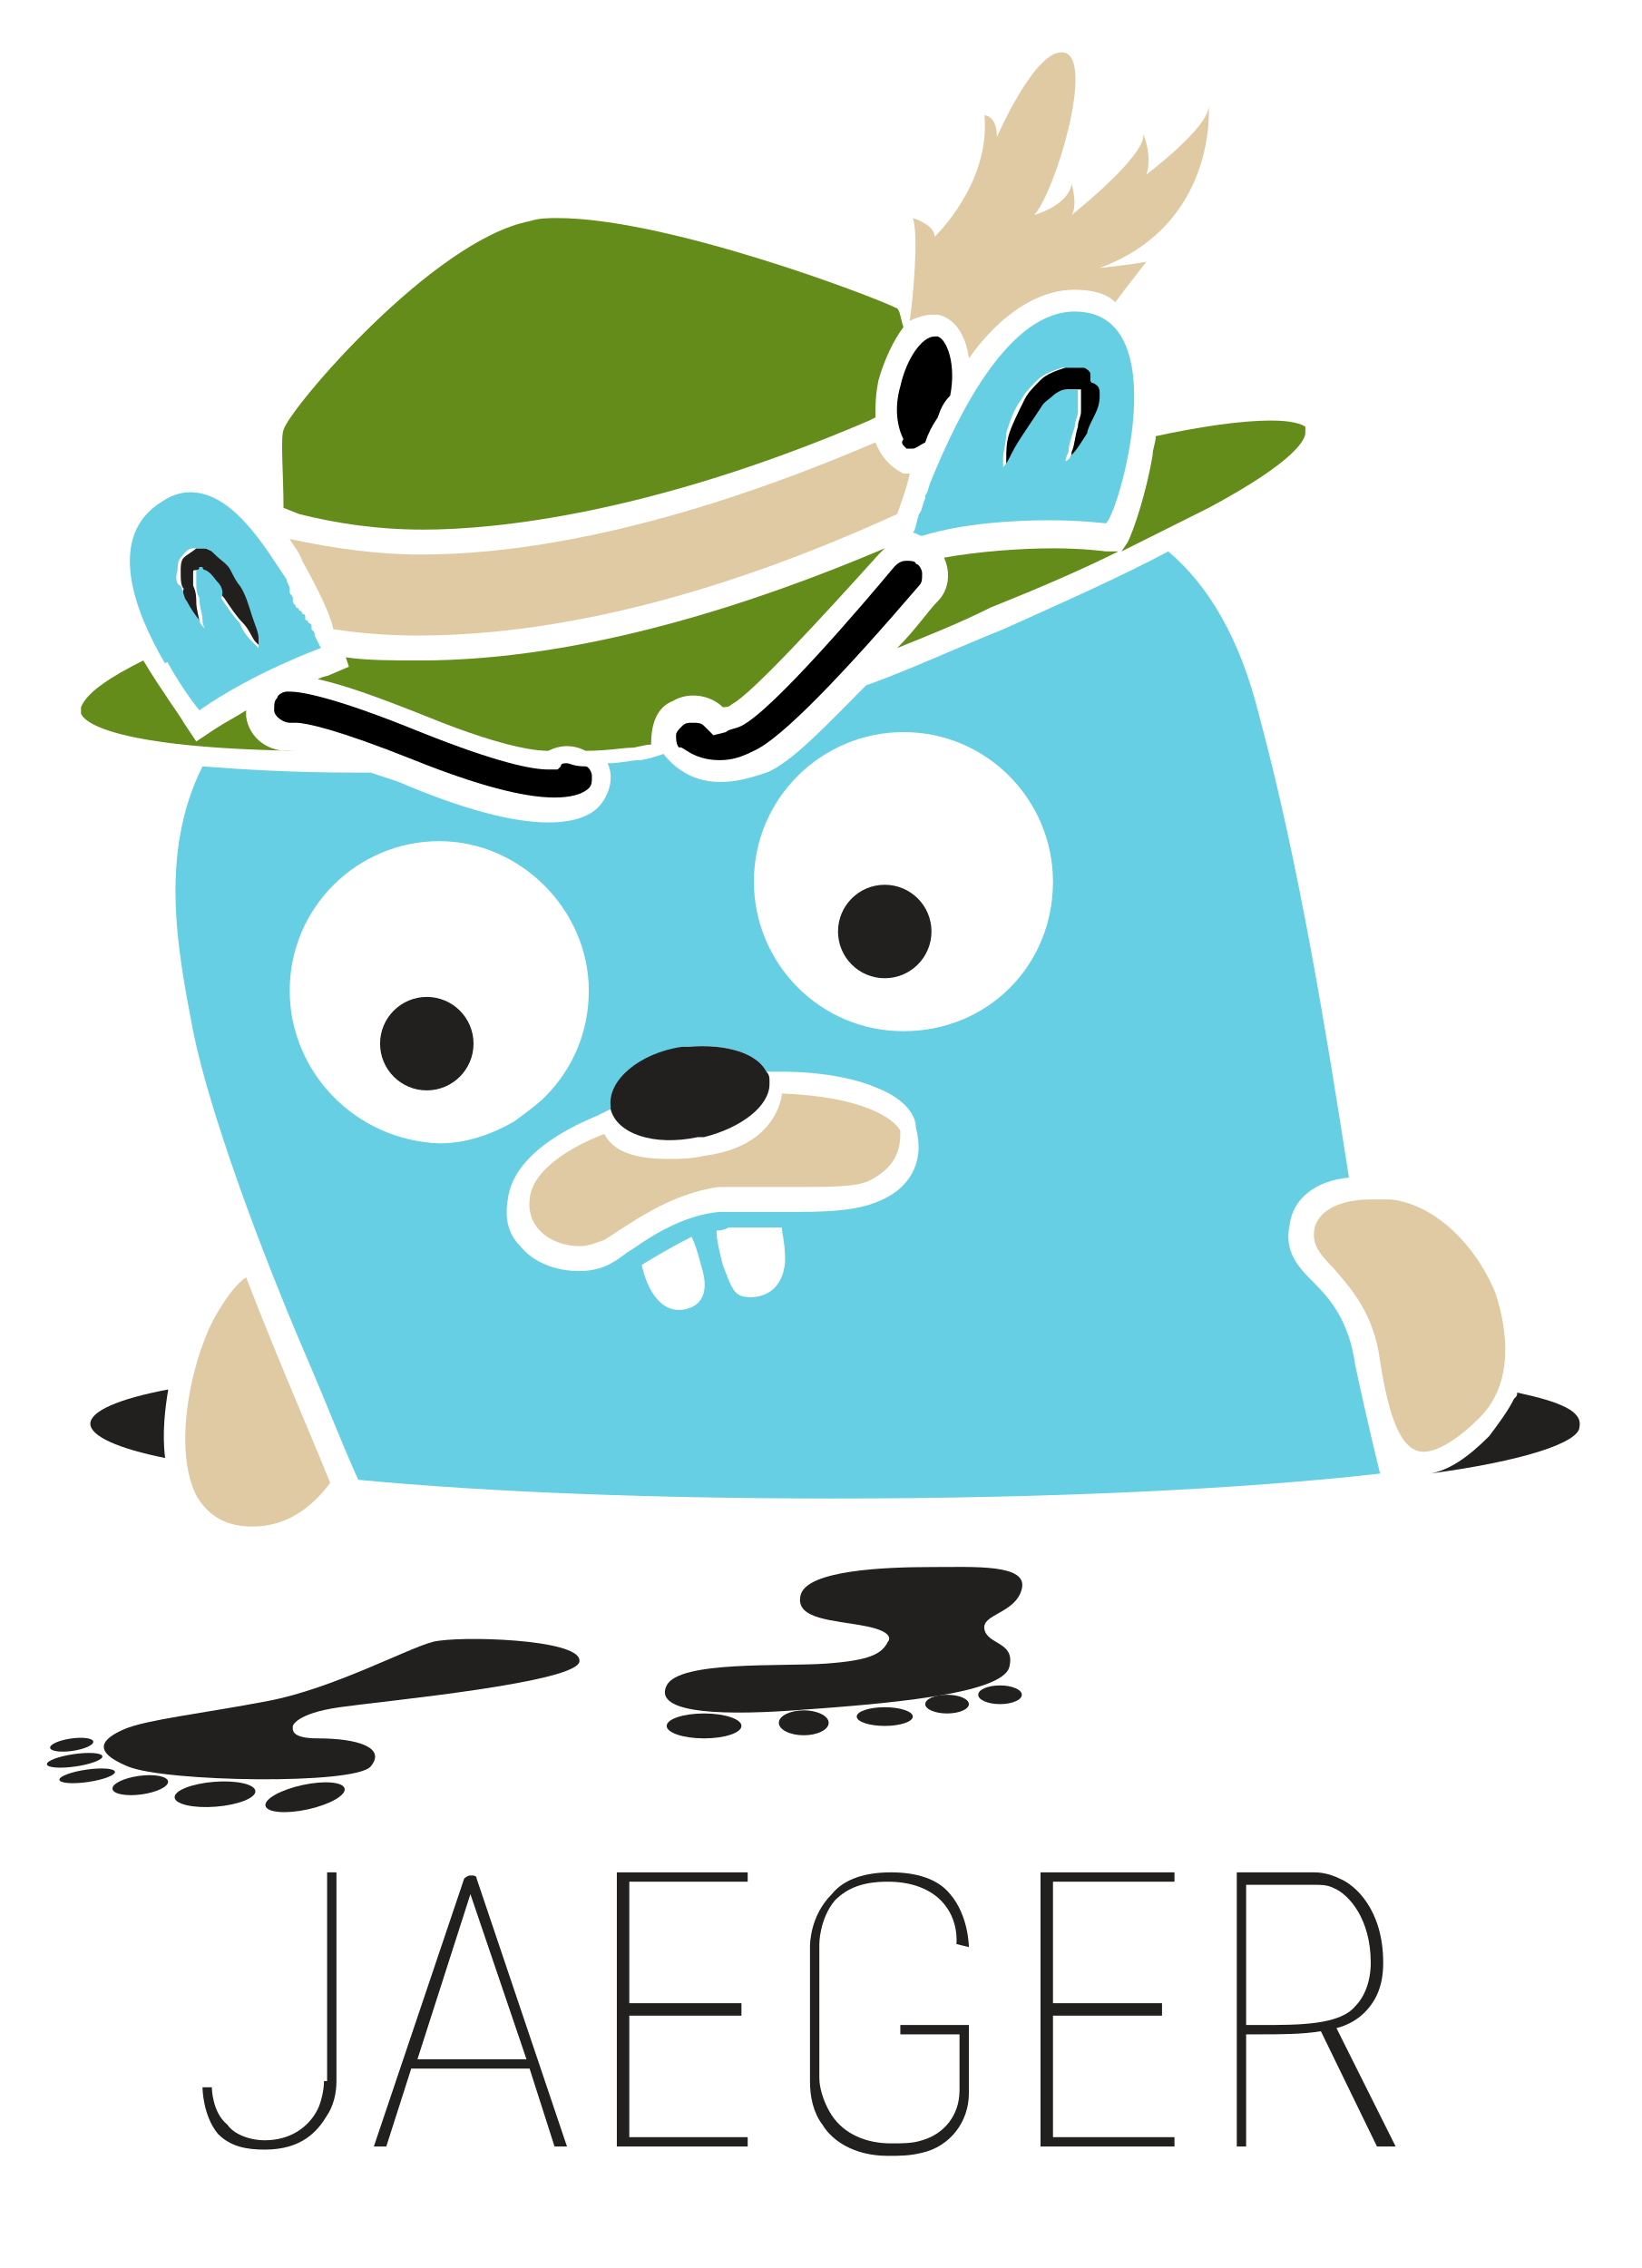
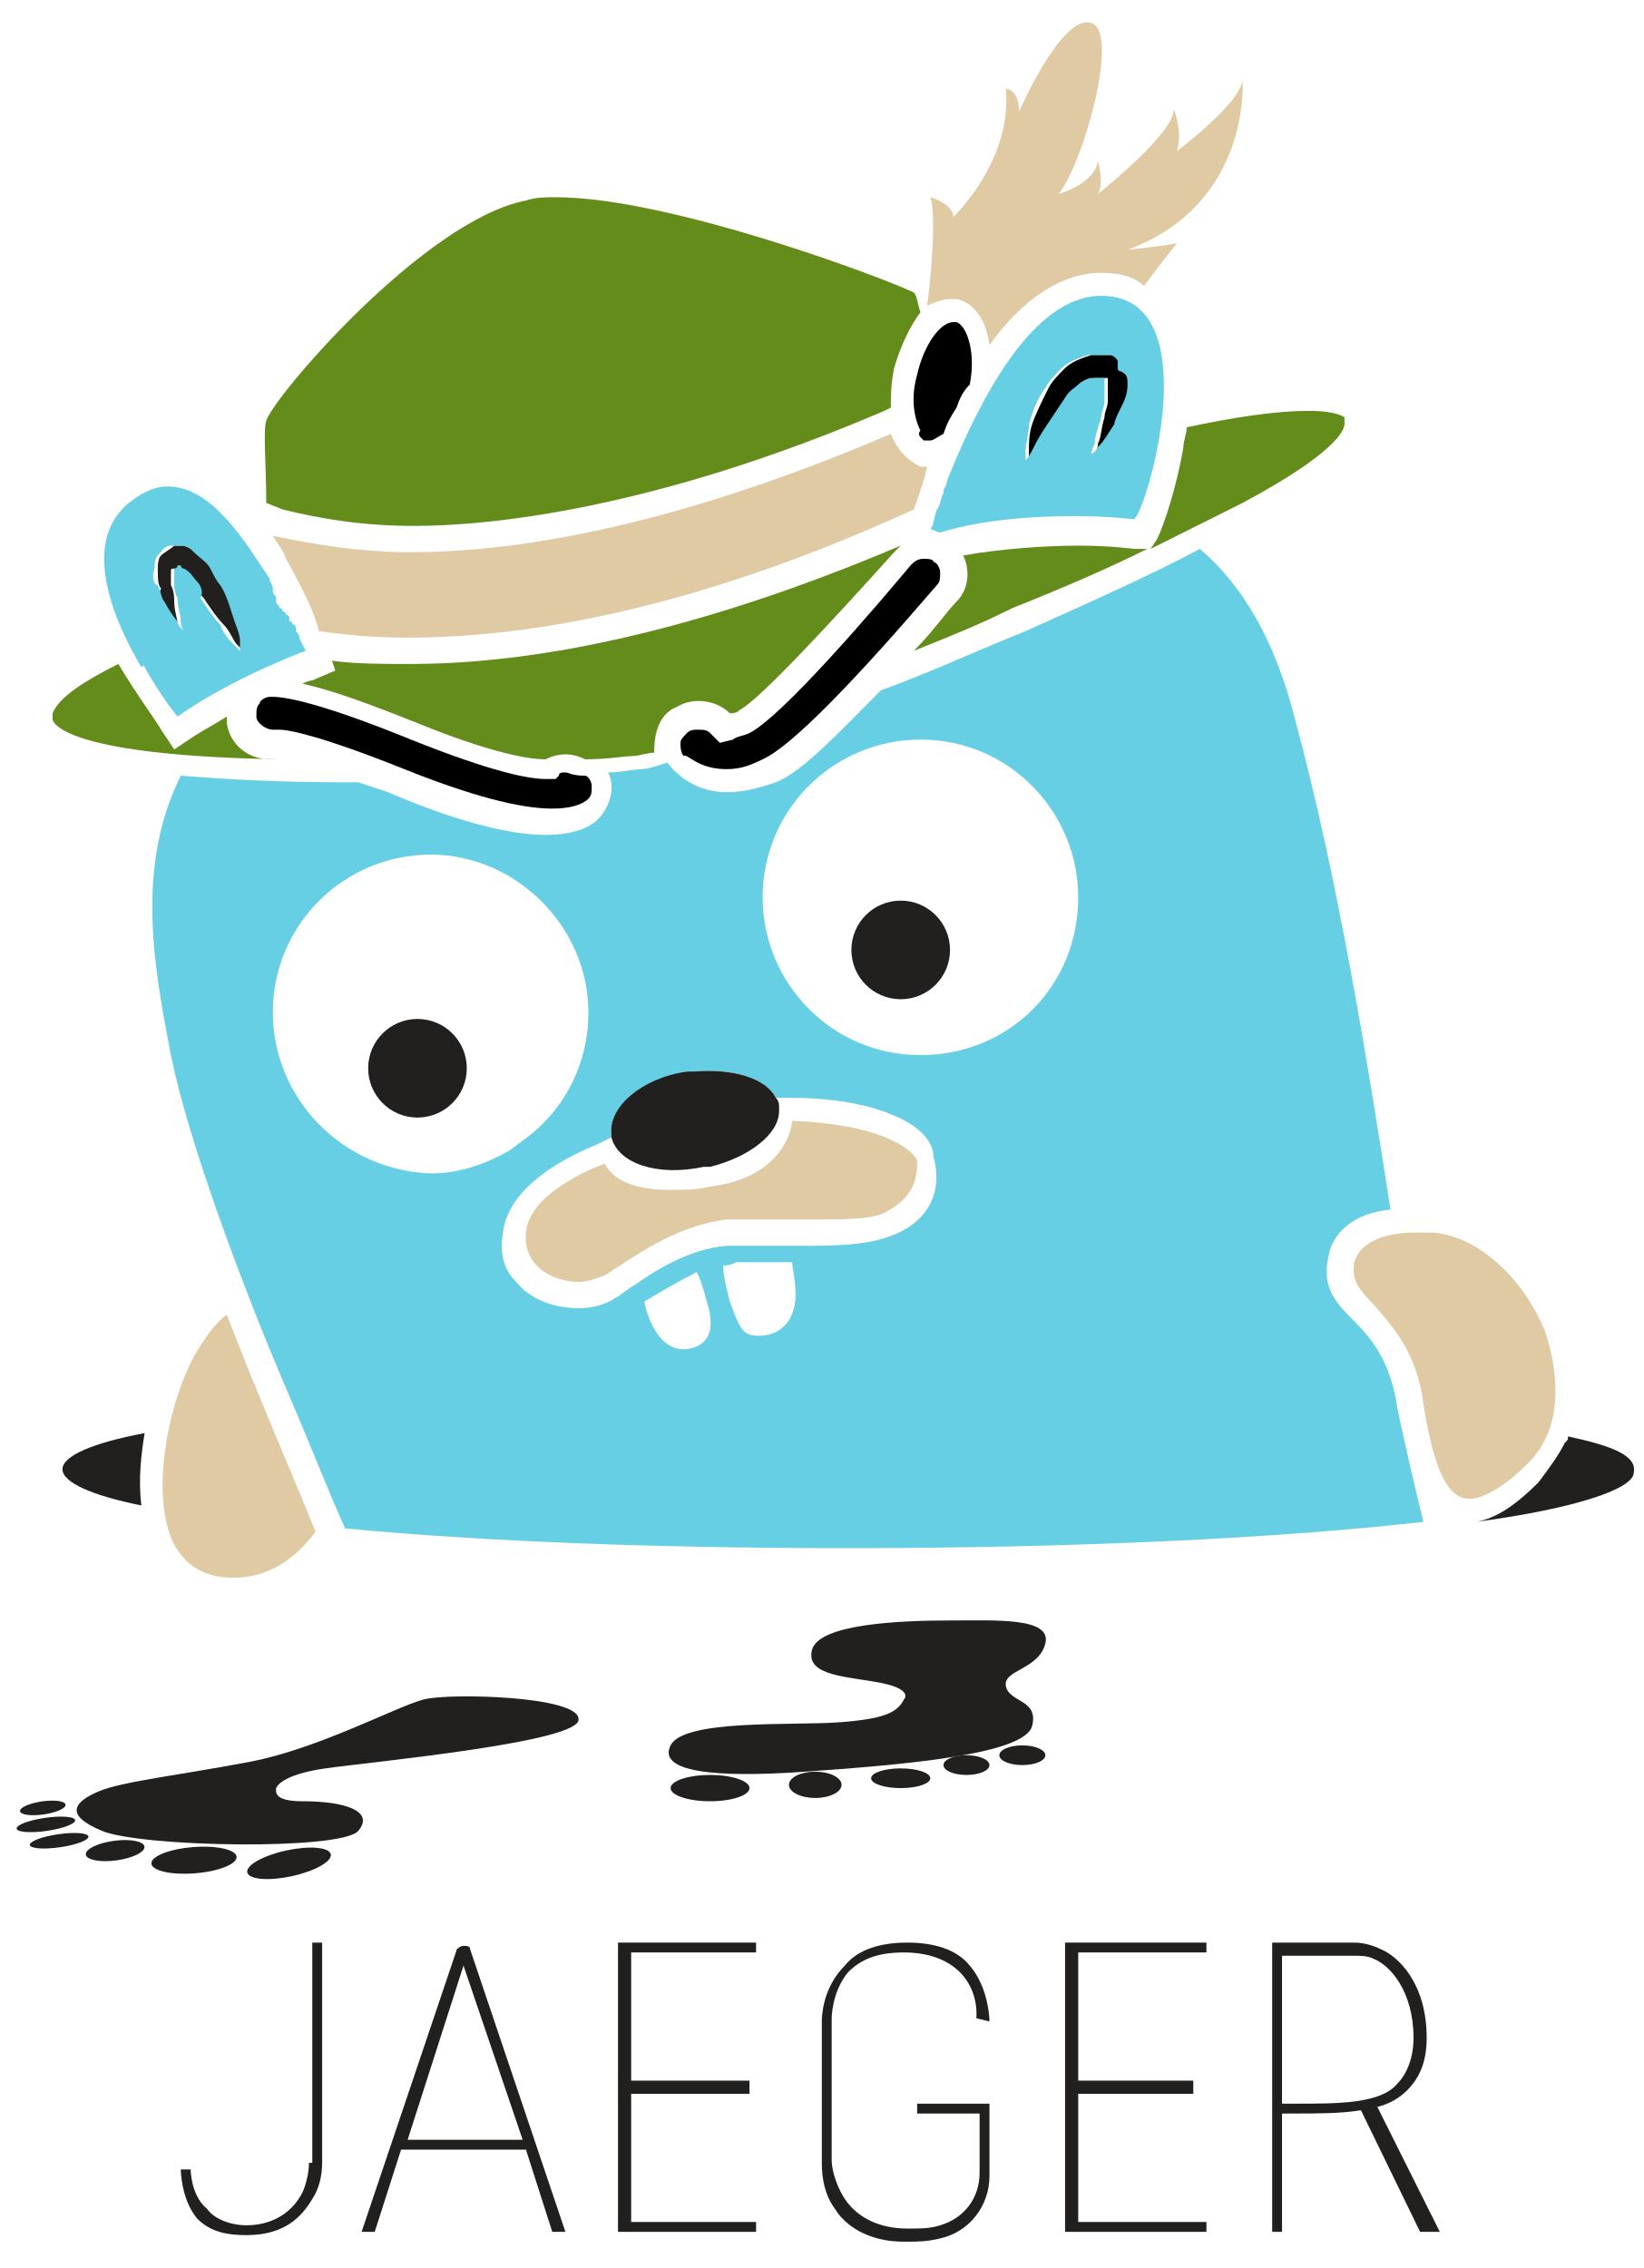
- <svg xmlns="http://www.w3.org/2000/svg" version="1.1" id="Layer_1" x="0px" y="0px" viewBox="0 0 52.7 72.8" style="enable-background:new 0 0 52.7 72.8;" xml:space="preserve">
+ <svg xmlns="http://www.w3.org/2000/svg" version="1.1" id="Layer_1" x="0px" y="0px" viewBox="1 1 50 69" style="enable-background:new 0 0 52.7 72.8;" xml:space="preserve">
  <style type="text/css">
	.st0{fill:none;}
	.st1{fill:#221F1F;}
	.st2{fill:#67CFE3;}
	.st3{fill:#DFCAA3;}
	.st4{fill:#648C1A;}
</style>
  <g>
    <g>
      <path class="st0" d="M29,23.5c-2.7,0-4.8,2.2-4.8,4.8c0,2.7,2.2,4.8,4.8,4.8c2.7,0,4.8-2.2,4.8-4.8C33.8,25.7,31.7,23.5,29,23.5z     M28.4,31.4c-0.8,0-1.5-0.7-1.5-1.5s0.7-1.5,1.5-1.5c0.8,0,1.5,0.7,1.5,1.5S29.2,31.4,28.4,31.4z" />
      <path class="st0" d="M28.2,34.9c-0.8-0.3-1.8-0.5-3-0.5l-0.5,0c-0.3-0.6-1.3-0.9-2.5-0.8c1.2-0.1,2.2,0.2,2.5,0.8    c0,0.1,0.1,0.2,0.1,0.3c0,0,0,0.1,0,0.1c0,0.7-0.9,1.4-2.1,1.7c0,0-0.1,0-0.1,0c0,0-0.1,0-0.1,0c-1.3,0.2-2.5-0.2-2.8-0.9    l-0.4,0.2c-0.3,0.1-2.7,1-2.9,2.7c-0.1,0.6,0.1,1.1,0.4,1.5c0.4,0.5,1.2,0.8,1.9,0.8c0.4,0,0.8-0.1,1.1-0.3    c0.2-0.1,0.4-0.2,0.6-0.4c0.8-0.5,1.7-1.1,2.8-1.2c0.1,0,0.3,0,0.5,0c0.3,0,0.6,0,0.9,0c0.4,0,0.8,0,1.2,0c1.2,0,1.9-0.1,2.4-0.3    c1-0.5,1.6-1.4,1.4-2.4C29.4,35.7,28.9,35.2,28.2,34.9z M27.8,38c-0.5,0.2-1.3,0.2-2.1,0.2c-0.7,0-1.5,0-2.1,0c-0.2,0-0.4,0-0.6,0    c-1.6,0.2-2.9,1.2-3.7,1.7C19.1,40,18.9,40,18.6,40c-0.8,0-1.8-0.5-1.6-1.5c0.2-1.3,2.4-2.1,2.4-2.1c0.3,0.4,0.8,0.8,2,0.8    c0.3,0,0.7,0,1.2-0.1c2.4-0.3,2.5-2,2.5-2c2.6,0,3.6,0.8,3.7,1.2C28.8,36.7,28.8,37.5,27.8,38z" />
      <path class="st0" d="M22.3,39.7c-0.6,0.2-1.2,0.6-1.6,0.9c0,0,0,0,0,0c0.1,0.5,0.5,1.7,1.5,1.4c0.5-0.2,0.5-0.8,0.4-1.4    C22.5,40.2,22.4,39.9,22.3,39.7z" />
      <path class="st0" d="M25,39.5c-0.1,0-0.2,0-0.3,0c-0.3,0-0.6,0-0.9,0c-0.3,0-0.4,0-0.5,0c-0.1,0-0.2,0-0.4,0.1    c0,0.3,0.1,0.7,0.2,1.1c0.1,0.5,0.3,0.9,0.6,1c0.3,0.1,1.3,0.2,1.3-1c0,0,0-0.1,0-0.1C25,40,25,39.7,25,39.5z" />
      <path class="st0" d="M17.5,35.2c0.9-0.9,1.4-2.1,1.4-3.4c0-2.7-2.2-4.8-4.8-4.8s-4.8,2.2-4.8,4.8s2.2,4.8,4.8,4.8    c0.9,0,1.7-0.2,2.4-0.7C16.9,35.7,17.2,35.5,17.5,35.2z M13.7,35c-0.8,0-1.5-0.7-1.5-1.5s0.7-1.5,1.5-1.5c0.8,0,1.5,0.7,1.5,1.5    S14.5,35,13.7,35z" />
      <path class="st1" d="M13.9,52.7c-0.8,0.2-3.2,1.5-5.3,1.9C6.5,55,4.7,55.2,4,55.5s-1.1,0.7,0.1,1.2c1.2,0.5,7.3,0.6,7.8,0    c0.5-0.6-0.4-0.9-1.7-0.9c-0.9,0-0.8-0.3-0.8-0.4c0,0,0.1-0.4,1.5-0.6c1.4-0.2,7.8-0.8,7.7-1.5C18.6,52.6,14.7,52.5,13.9,52.7z" />
-       <ellipse transform="matrix(0.9771 -0.2127 0.2127 0.9771 -12.0561 3.3944)" class="st1" cx="9.8" cy="57.7" rx="1.3" ry="0.4" />
-       <ellipse transform="matrix(0.9968 -7.935128e-02 7.935128e-02 0.9968 -4.5471 0.7252)" class="st1" cx="6.9" cy="57.6" rx="1.3" ry="0.4" />
-       <ellipse transform="matrix(0.9908 -0.135 0.135 0.9908 -7.6915 1.1361)" class="st1" cx="4.5" cy="57.3" rx="0.9" ry="0.3" />
-       <ellipse transform="matrix(0.9896 -0.1437 0.1437 0.9896 -8.1634 0.9968)" class="st1" cx="2.8" cy="57" rx="0.9" ry="0.2" />
-       <ellipse transform="matrix(0.9896 -0.1437 0.1437 0.9896 -8.0981 0.9361)" class="st1" cx="2.4" cy="56.5" rx="0.9" ry="0.2" />
-       <ellipse transform="matrix(0.9896 -0.1437 0.1437 0.9896 -8.0214 0.9159)" class="st1" cx="2.3" cy="56" rx="0.7" ry="0.2" />
      <path class="st1" d="M26.5,53.4c-1.4,0.1-4.7-0.1-5.1,0.7c-0.4,0.8,1.3,1,4.1,0.8c2.8-0.2,6.7-0.5,6.9-1.4    c0.2-0.8-0.7-0.7-0.8-1.2c-0.1-0.5,1-0.5,1.2-1.3c0.2-0.8-1.5-0.7-2.9-0.7c-1.5,0-4,0.1-4.2,0.9c-0.2,0.8,1.1,0.8,2.1,1    c1,0.2,0.7,0.5,0.7,0.5C28.3,53.1,27.9,53.3,26.5,53.4z" />
-       <ellipse class="st1" cx="22.6" cy="55.4" rx="1.2" ry="0.4" />
-       <ellipse class="st1" cx="25.8" cy="55.3" rx="0.8" ry="0.4" />
-       <ellipse class="st1" cx="28.4" cy="55.1" rx="0.9" ry="0.3" />
-       <ellipse class="st1" cx="30.4" cy="54.7" rx="0.7" ry="0.3" />
-       <ellipse class="st1" cx="32.1" cy="54.4" rx="0.7" ry="0.3" />
      <path class="st1" d="M2.9,45.7c0,0.4,0.9,0.8,2.4,1.1c-0.1-0.8,0-1.6,0.1-2.2C3.8,44.9,2.9,45.3,2.9,45.7z" />
      <path class="st1" d="M48.7,44.7c0,0.1,0,0.1-0.1,0.2c-0.2,0.4-0.5,0.8-0.8,1.2c-0.7,0.7-1.3,1.1-1.9,1.2c3-0.4,4.8-1,4.8-1.5    C50.8,45.3,50.1,45,48.7,44.7z" />
      <path class="st2" d="M43.5,43.8c-0.2-1.4-0.8-2.1-1.3-2.6c-0.5-0.5-1-1-0.8-1.9c0.1-0.8,0.8-1.4,1.9-1.5    c-0.7-4.5-1.6-10.1-2.9-14.9c-0.6-2.4-1.6-4.1-2.9-5.2c-1.5,0.8-3.3,1.6-5.3,2.5c-1.5,0.6-3,1.3-4.4,1.8c-1.2,1.2-2.4,2.5-3.2,2.8    c-0.6,0.2-1,0.3-1.5,0.3c-0.9,0-1.5-0.5-1.8-0.9c-0.3,0.1-0.6,0.2-0.8,0.2c-0.2,0-0.6,0.1-1,0.1c0.2,0.4,0.1,0.9-0.2,1.3    c-0.3,0.4-0.9,0.6-1.7,0.6c-1.1,0-2.7-0.4-4.8-1.3c-0.3-0.1-0.6-0.2-0.9-0.3c-0.2,0-0.3,0-0.5,0h0c-2,0-3.6-0.1-4.9-0.2    c-1.4,2.8-0.8,5.9-0.3,8.5c0.5,2.5,2.1,6.9,3.7,10.6c0.6,1.4,1.1,2.7,1.6,3.8c4.2,0.4,9.5,0.6,15.3,0.6c6.9,0,13.1-0.3,17.5-0.8    C44,46.1,43.6,44.3,43.5,43.8C43.5,43.8,43.5,43.8,43.5,43.8z M9.3,31.8c0-2.7,2.2-4.8,4.8-4.8s4.8,2.2,4.8,4.8    c0,1.3-0.5,2.5-1.4,3.4c-0.3,0.3-0.6,0.5-1,0.8c-0.7,0.4-1.5,0.7-2.4,0.7C11.4,36.6,9.3,34.4,9.3,31.8z M22.1,42    c-1,0.3-1.4-0.9-1.5-1.4c0,0,0,0,0,0c0.5-0.3,1-0.6,1.6-0.9c0.1,0.2,0.2,0.5,0.3,0.9C22.7,41.2,22.7,41.8,22.1,42z M23.8,41.6    c-0.3-0.1-0.4-0.5-0.6-1c-0.1-0.4-0.2-0.8-0.2-1.1c0.1,0,0.2,0,0.4-0.1c0.1,0,0.2,0,0.5,0c0.2,0,0.6,0,0.9,0c0.1,0,0.2,0,0.3,0    c0,0.2,0.1,0.5,0.1,1c0,0,0,0.1,0,0.1C25.1,41.7,24.1,41.7,23.8,41.6z M28.1,38.6c-0.5,0.2-1.2,0.3-2.4,0.3c-0.4,0-0.8,0-1.2,0    c-0.3,0-0.6,0-0.9,0c-0.2,0-0.4,0-0.5,0c-1.1,0.1-2.1,0.7-2.8,1.2c-0.2,0.1-0.4,0.3-0.6,0.4c-0.3,0.2-0.7,0.3-1.1,0.3    c-0.8,0-1.5-0.3-1.9-0.8c-0.4-0.4-0.5-0.9-0.4-1.5c0.2-1.7,2.7-2.6,2.9-2.7l0.4-0.2c0,0,0-0.1,0-0.1c-0.1-0.8,0.9-1.6,2.3-1.9    c0.1,0,0.1,0,0.2,0c1.2-0.1,2.2,0.2,2.5,0.8l0.5,0c1.2,0,2.3,0.2,3,0.5c0.8,0.3,1.3,0.8,1.3,1.3C29.7,37.3,29.2,38.2,28.1,38.6z     M29,33.1c-2.7,0-4.8-2.2-4.8-4.8c0-2.7,2.2-4.8,4.8-4.8c2.7,0,4.8,2.2,4.8,4.8C33.8,31,31.7,33.1,29,33.1z" />
      <path d="M35.2,12.1L35.2,12.1L35.1,12c0-0.1-0.2-0.2-0.2-0.2l0,0l0,0l0,0l0,0l0,0l0,0l-0.1,0c-0.1,0-0.1,0-0.2,0    c-0.1,0-0.1,0-0.2,0c-0.1,0-0.1,0-0.2,0c-0.3,0.1-0.6,0.2-0.8,0.4c-0.2,0.2-0.4,0.4-0.5,0.6c-0.2,0.4-0.4,0.8-0.5,1.1    c-0.1,0.3-0.1,0.6-0.1,0.8c0,0.1,0,0.2,0,0.2c0,0.1,0,0.1,0,0.1s0.1-0.1,0.2-0.3c0.1-0.2,0.2-0.4,0.4-0.7c0.2-0.3,0.4-0.6,0.6-0.9    c0.1-0.1,0.3-0.3,0.4-0.4c0.1-0.1,0.3-0.2,0.4-0.2c0,0,0.1,0,0.1,0c0,0,0.1,0,0.1,0c0,0,0.1,0,0.1,0l0.1,0l0,0c0,0,0,0,0,0    c0,0,0,0,0,0c0,0,0,0,0,0l0,0l0,0l0,0c0,0,0,0,0,0c0,0,0,0,0,0c0,0,0,0.1,0,0.2c0,0.2,0,0.3,0,0.5c0,0.2-0.1,0.3-0.1,0.5    c-0.1,0.3-0.1,0.6-0.2,0.8c0,0.2-0.1,0.3-0.1,0.3s0.1-0.1,0.2-0.2c0.1-0.2,0.3-0.4,0.5-0.7c0.1-0.2,0.2-0.3,0.2-0.5    c0.1-0.2,0.1-0.4,0.2-0.7c0-0.1,0-0.3-0.1-0.4C35.2,12.2,35.2,12.1,35.2,12.1z" />
-       <polygon points="34.6,12.4 34.6,12.4 34.6,12.5 34.6,12.5 34.6,12.5   " />
      <path class="st1" d="M5.3,21.3L5.3,21.3c0,0,0-0.1,0-0.1V21.3z" />
      <path class="st1" d="M5.9,19.4c0.1,0.3,0.3,0.5,0.4,0.6c0.1,0.1,0.1,0.1,0.1,0.2c0,0,0.1,0.1,0.1,0.1s0-0.1-0.1-0.3    c0-0.2-0.1-0.4-0.1-0.7c0-0.1,0-0.3-0.1-0.5c0-0.2,0-0.3,0-0.4c0-0.1,0-0.1,0.1-0.1c0,0,0,0,0.1,0l0,0l0,0c0,0,0,0,0,0    c0,0,0,0,0,0c0,0,0,0,0,0l0,0c0,0,0,0,0,0c0,0,0.1,0,0.1,0.1c0.1,0.1,0.2,0.2,0.4,0.4c0.1,0.1,0.2,0.3,0.3,0.4    c0.2,0.3,0.4,0.6,0.6,0.8c0.2,0.2,0.3,0.5,0.4,0.6c0.1,0.1,0.2,0.2,0.2,0.2s0,0,0-0.1c0,0,0-0.1,0-0.2c0-0.2-0.1-0.4-0.2-0.7    c-0.1-0.3-0.2-0.6-0.4-1c-0.1-0.2-0.2-0.4-0.3-0.5c-0.1-0.2-0.3-0.3-0.5-0.5c-0.1-0.1-0.2-0.1-0.4-0.2c0,0-0.1,0-0.1,0l0,0l0,0    c0,0-0.1,0-0.1,0c0,0-0.1,0-0.1,0l0,0l0,0l0,0l0,0l0,0c-0.1,0.1-0.3,0.2-0.4,0.3c-0.1,0.1-0.1,0.3-0.1,0.4c0,0.3,0,0.5,0.1,0.6    C5.8,19.1,5.9,19.3,5.9,19.4z" />
      <path class="st3" d="M8.1,49c1.1,0,1.9-0.6,2.5-1.4c-0.6-1.5-1.7-4-2.7-6.6c-0.3,0.2-0.6,0.6-0.9,1.1c-0.8,1.3-1.5,4.3-0.7,5.9    C6.7,48.7,7.3,49,8.1,49z" />
      <path class="st3" d="M48,41.5c-0.7-1.7-2.1-2.9-3.4-3l0,0c0,0-0.3,0-0.6,0c-0.7,0-1.6,0.2-1.8,0.9c-0.1,0.5,0.1,0.8,0.6,1.3    c0.5,0.6,1.3,1.4,1.5,3c0.3,1.9,0.7,2.9,1.4,2.9h0c0.3,0,0.9-0.2,1.8-1.1C48.6,44.4,48.4,42.7,48,41.5z" />
-       <circle class="st1" cx="13.7" cy="33.5" r="1.5" />
-       <circle class="st1" cx="28.4" cy="29.9" r="1.5" />
      <path class="st4" d="M9.6,16.5c1.2,0.3,2.5,0.5,4,0.5c2.3,0,7.3-0.5,14.3-3.5l0.2-0.1c0-0.4,0-0.7,0.1-1.2    c0.2-0.7,0.5-1.3,0.8-1.7c-0.1-0.3-0.1-0.5-0.2-0.6c-0.8-0.4-7.4-2.9-10.9-2.9c-0.3,0-0.6,0-0.9,0.1c-3.1,0.6-7.7,6-7.9,6.7    c-0.1,0.3,0,1.4,0,2.5L9.6,16.5z" />
      <path class="st4" d="M9.5,24.1c-0.2,0-0.3,0-0.3,0c-0.6,0-1.2-0.4-1.3-1.1c0-0.1,0-0.1,0-0.2c-0.3,0.2-0.7,0.4-1,0.6l-0.6,0.4    l-0.4-0.6c-0.1-0.2-0.7-1-1.3-2c-1,0.5-1.8,1-2,1.5c0,0.1,0,0.1,0,0.2C2.7,23.2,3.7,24,9.5,24.1z" />
      <path class="st4" d="M21.6,22.5c0.5-0.3,1.2-0.2,1.6,0.2c0.1,0,0.2,0,0.3-0.1c0.6-0.3,2.9-2.8,4.7-4.8c0.1-0.1,0.1-0.1,0.2-0.2    c-4,1.7-9.6,3.6-14.9,3.6c-0.9,0-1.7,0-2.4-0.1l0.1,0.3l-0.7,0.3c0,0-0.1,0-0.3,0.1c0.9,0.2,2,0.6,3.5,1.2    c2.7,1.1,3.7,1.1,3.9,1.1c0.4-0.2,0.8-0.2,1.2,0c0.7,0,1.2-0.1,1.5-0.1c0.1,0,0.4-0.1,0.6-0.1C20.9,23.2,21.1,22.7,21.6,22.5z" />
      <path class="st4" d="M37,14.6c-0.2,1.2-0.6,2.4-0.8,2.8L36,17.7c1-0.5,2-1,2.8-1.4c2.8-1.5,3.1-2.2,3.1-2.4c0-0.1,0-0.1,0-0.2    c0,0-0.2-0.2-1.1-0.2c-1,0-2.3,0.2-3.7,0.5C37.1,14.2,37,14.4,37,14.6z" />
      <path class="st4" d="M35.9,17.7l-0.4,0c0,0-0.7-0.1-1.7-0.1c-1,0-2.4,0.1-3.5,0.3c0.2,0.4,0.2,1-0.2,1.4c-0.3,0.3-0.7,0.9-1.3,1.5    c1-0.4,2-0.8,3-1.3C33.3,18.9,34.7,18.3,35.9,17.7z" />
      <path class="st3" d="M28.1,14.2c-2.8,1.2-8.9,3.6-14.6,3.6c-1.4,0-2.8-0.2-4.2-0.5c0.1,0.2,0.3,0.4,0.4,0.7c0.5,0.9,0.9,1.7,1,2.2    c0.7,0.1,1.6,0.2,2.7,0.2c3.3,0,8.4-0.7,15.4-3.9c0.1-0.3,0.3-0.8,0.4-1.3c0,0,0,0,0,0c-0.1,0-0.1,0-0.2,0    C28.6,15,28.3,14.7,28.1,14.2z" />
      <path class="st2" d="M5.4,21.3c0.5,0.9,1,1.5,1,1.5c1.7-1.2,3.9-2,3.9-2s-0.1-0.2-0.2-0.4c0-0.1,0-0.1-0.1-0.2c0,0,0,0,0-0.1    c0,0,0-0.1-0.1-0.1c0,0,0-0.1-0.1-0.1c0,0,0-0.1,0-0.1c0,0,0-0.1-0.1-0.1c0,0,0-0.1-0.1-0.1c0,0,0-0.1-0.1-0.1    c0-0.1-0.1-0.1-0.1-0.2c0,0,0-0.1,0-0.1c0-0.1-0.1-0.1-0.1-0.2c0,0,0,0,0-0.1c0-0.1-0.1-0.2-0.1-0.3c0,0,0,0,0,0    c-0.2-0.3-0.4-0.6-0.6-0.9c-0.7-1-1.5-1.9-2.5-1.9c-0.3,0-0.6,0.1-0.9,0.3c-1.8,1.1-0.9,3.5,0.1,5.2C5.4,21.2,5.4,21.3,5.4,21.3z     M5.7,18.3c0-0.1,0-0.3,0.1-0.4c0.1-0.1,0.2-0.3,0.4-0.3l0,0l0,0l0,0l0,0l0,0c0,0,0.1,0,0.1,0c0,0,0.1,0,0.1,0l0,0l0,0    c0,0,0.1,0,0.1,0c0.2,0,0.3,0.1,0.4,0.2c0.2,0.2,0.4,0.3,0.5,0.5c0.1,0.2,0.2,0.4,0.3,0.5c0.2,0.3,0.3,0.7,0.4,1    c0.1,0.3,0.2,0.5,0.2,0.7c0,0.1,0,0.2,0,0.2c0,0,0,0.1,0,0.1s-0.1-0.1-0.2-0.2c-0.1-0.1-0.3-0.3-0.4-0.6c-0.2-0.2-0.4-0.5-0.6-0.8    C7.2,19,7.1,18.8,7,18.7c-0.1-0.1-0.2-0.3-0.4-0.4c-0.1,0-0.1-0.1-0.1-0.1c0,0,0,0,0,0l0,0c0,0,0,0,0,0c0,0,0,0,0,0c0,0,0,0,0,0    l0,0l0,0c0,0,0,0-0.1,0c0,0,0,0.1-0.1,0.1c0,0.1,0,0.3,0,0.4c0,0.2,0,0.3,0.1,0.5c0,0.3,0.1,0.5,0.1,0.7c0,0.2,0.1,0.3,0.1,0.3    s0,0-0.1-0.1c0,0-0.1-0.1-0.1-0.2c-0.1-0.1-0.3-0.4-0.4-0.6c-0.1-0.1-0.1-0.3-0.2-0.5C5.7,18.8,5.6,18.6,5.7,18.3z" />
-       <polygon class="st2" points="6.2,15.4 6.2,15.4 6.2,15.7   " />
      <path class="st3" d="M29.9,10.1c0.1,0,0.1,0,0.2,0c0.5,0.1,0.9,0.6,1,1.4c1-1.4,2.2-2.2,3.4-2.2c0.5,0,1,0.1,1.3,0.4    c0.6-0.8,1-1.3,1-1.3c-0.5,0.1-1.5,0.2-1.5,0.2c3.8-1.4,3.5-5.2,3.5-5.2c0,0.7-2,2.2-2,2.2C37,5,36.7,4.3,36.7,4.3    c0.1,0.7-2.3,2.6-2.3,2.6c0.2-0.3,0-1,0-1c-0.1,0.7-1.2,1-1.2,1c0.7-0.8,1.9-4.9,1-5.2c-0.9-0.3-2.2,2.7-2.2,2.7    c0-0.7-0.4-0.7-0.4-0.7c0.2,2.2-1.6,3.9-1.6,3.9C30,7.2,29.3,7,29.3,7c0.2,0.5,0,2.7-0.1,3.3C29.4,10.2,29.7,10.1,29.9,10.1z" />
      <path d="M29,14.3C29,14.3,29,14.3,29,14.3C29,14.3,29,14.3,29,14.3C29.1,14.4,29.1,14.4,29,14.3c0.1,0.1,0.1,0.1,0.1,0.1    c0,0,0,0,0.1,0l0,0c0,0,0,0,0,0c0,0,0,0,0.1,0c0.1,0,0.2-0.1,0.4-0.2c0.1-0.3,0.2-0.5,0.4-0.8c0.1-0.3,0.2-0.5,0.4-0.7    c0.2-1-0.1-1.8-0.4-1.9c0,0,0,0-0.1,0c-0.4,0-0.9,0.7-1.1,1.6c-0.2,0.7-0.1,1.3,0.1,1.7c0,0,0,0,0,0C28.9,14.2,29,14.3,29,14.3z" />
-       <ellipse transform="matrix(0.367 -0.9302 0.9302 0.367 10.3036 40.0354)" class="st2" cx="34.6" cy="12.4" rx="0" ry="0" />
-       <polygon class="st2" points="34.6,12.5 34.6,12.5 34.6,12.4 34.6,12.5 34.6,12.5 34.6,12.5   " />
      <path class="st2" d="M34.5,10c-2.1,0-3.7,3.2-4.6,5.4c-0.1,0.2-0.1,0.4-0.2,0.5c0,0,0,0.1,0,0.1c-0.1,0.2-0.1,0.4-0.2,0.5    c-0.1,0.3-0.1,0.5-0.2,0.6c0.1,0,0.2,0.1,0.3,0.1c1.3-0.4,2.9-0.5,4.1-0.5c1,0,1.8,0.1,1.8,0.1C35.9,16.5,37.8,10,34.5,10z     M35.3,12.7c0,0.3-0.1,0.5-0.2,0.7c-0.1,0.2-0.2,0.4-0.2,0.5c-0.2,0.3-0.3,0.5-0.5,0.7c-0.1,0.2-0.2,0.2-0.2,0.2s0-0.1,0.1-0.3    c0-0.2,0.1-0.5,0.2-0.8c0-0.2,0.1-0.3,0.1-0.5c0-0.2,0-0.4,0-0.5c0-0.1,0-0.1,0-0.2c0,0,0,0,0,0l0,0c0,0,0,0,0,0l0,0l-0.1,0    c0,0-0.1,0-0.1,0c0,0-0.1,0-0.1,0c0,0-0.1,0-0.1,0c-0.1,0-0.3,0.1-0.4,0.2c-0.1,0.1-0.3,0.2-0.4,0.4c-0.2,0.3-0.4,0.6-0.6,0.9    c-0.2,0.3-0.3,0.5-0.4,0.7c-0.1,0.2-0.2,0.3-0.2,0.3s0,0,0-0.1c0-0.1,0-0.1,0-0.2c0-0.2,0.1-0.5,0.1-0.8c0.1-0.3,0.2-0.7,0.5-1.1    c0.1-0.2,0.3-0.4,0.5-0.6c0.2-0.2,0.5-0.3,0.8-0.4c0.1,0,0.1,0,0.2,0c0.1,0,0.1,0,0.2,0c0.1,0,0.1,0,0.2,0l0.1,0l0,0l0,0l0,0l0,0    l0,0l0,0c0,0,0.2,0.1,0.2,0.2l0,0.1l0,0.1c0,0,0,0.1,0.1,0.1C35.3,12.4,35.3,12.5,35.3,12.7z" />
      <path d="M23.1,24.4c0.4,0,0.7-0.1,1.1-0.3c0.9-0.4,2.9-2.5,5.3-5.3c0.1-0.1,0.1-0.2,0.1-0.4c0-0.1-0.1-0.3-0.2-0.3    C29.4,18,29.2,18,29.1,18c-0.2,0-0.3,0.1-0.4,0.2c-1,1.2-3.9,4.6-4.9,5.1l0,0c-0.2,0.1-0.4,0.1-0.5,0.2l-0.4,0.1l-0.3-0.3    c-0.1-0.1-0.2-0.1-0.4-0.1c-0.1,0-0.2,0-0.3,0.1c-0.1,0.1-0.2,0.2-0.2,0.3c0,0.1,0,0.3,0.1,0.4C21.9,23.9,22.2,24.4,23.1,24.4z" />
      <path d="M18.2,24.5c-0.1,0-0.2,0-0.2,0.1l-0.1,0.1l-0.2,0c0,0-0.1,0-0.1,0c-0.5,0-1.6-0.2-4.1-1.2c-2.7-1.1-3.8-1.3-4.2-1.3    c-0.1,0-0.1,0-0.1,0c-0.1,0-0.3,0.1-0.3,0.2c-0.1,0.1-0.1,0.2-0.1,0.4c0,0.2,0.3,0.4,0.5,0.4c0,0,0,0,0,0l0.1,0l0.1,0    c0.3,0,1.3,0.2,3.8,1.2c2,0.8,3.5,1.2,4.5,1.2c0.5,0,0.9-0.1,1.1-0.3c0.1-0.1,0.1-0.2,0.1-0.4c0-0.1-0.1-0.3-0.2-0.3    C18.4,24.6,18.3,24.5,18.2,24.5z" />
      <path class="st3" d="M25.1,35.1c0,0-0.1,1.7-2.5,2c-0.4,0.1-0.8,0.1-1.2,0.1c-1.3,0-1.8-0.4-2-0.8c0,0-2.3,0.8-2.4,2.1    c-0.1,1,0.8,1.5,1.6,1.5c0.3,0,0.5-0.1,0.8-0.2c0.8-0.5,2.1-1.5,3.7-1.7c0.1,0,0.4,0,0.6,0c0.6,0,1.3,0,2.1,0c0.8,0,1.7,0,2.1-0.2    c1-0.5,1-1.2,1-1.6C28.7,35.9,27.7,35.2,25.1,35.1z" />
      <path class="st1" d="M22.4,36.5C22.4,36.5,22.4,36.5,22.4,36.5c0.1,0,0.1,0,0.2,0c1.2-0.3,2.1-1,2.1-1.7c0,0,0-0.1,0-0.1    c0-0.1,0-0.2-0.1-0.3c-0.3-0.6-1.3-0.9-2.5-0.8c-0.1,0-0.1,0-0.2,0c-1.4,0.2-2.4,1.1-2.3,1.9c0,0,0,0.1,0,0.1    C19.8,36.4,21,36.8,22.4,36.5z" />
+       <ellipse transform="matrix(0.9771 -0.2127 0.2127 0.9771 -12.0561 3.3944)" class="st1" cx="9.8" cy="57.7" rx="1.3" ry="0.4" />
+       <ellipse transform="matrix(0.9968 -7.935128e-02 7.935128e-02 0.9968 -4.5471 0.7252)" class="st1" cx="6.9" cy="57.6" rx="1.3" ry="0.4" />
+       <ellipse transform="matrix(0.9908 -0.135 0.135 0.9908 -7.6915 1.1361)" class="st1" cx="4.5" cy="57.3" rx="0.9" ry="0.3" />
+       <ellipse transform="matrix(0.9896 -0.1437 0.1437 0.9896 -8.1634 0.9968)" class="st1" cx="2.8" cy="57" rx="0.9" ry="0.2" />
+       <ellipse transform="matrix(0.9896 -0.1437 0.1437 0.9896 -8.0981 0.9361)" class="st1" cx="2.4" cy="56.5" rx="0.9" ry="0.2" />
+       <ellipse transform="matrix(0.9896 -0.1437 0.1437 0.9896 -8.0214 0.9159)" class="st1" cx="2.3" cy="56" rx="0.7" ry="0.2" />
+       <ellipse class="st1" cx="22.6" cy="55.4" rx="1.2" ry="0.4" />
+       <ellipse class="st1" cx="25.8" cy="55.3" rx="0.8" ry="0.4" />
+       <ellipse class="st1" cx="28.4" cy="55.1" rx="0.9" ry="0.3" />
+       <ellipse class="st1" cx="30.4" cy="54.7" rx="0.7" ry="0.3" />
+       <ellipse class="st1" cx="32.1" cy="54.4" rx="0.7" ry="0.3" />
+       <ellipse transform="matrix(0.367 -0.9302 0.9302 0.367 10.3036 40.0354)" class="st2" cx="34.6" cy="12.4" rx="0" ry="0" />
+       <polygon points="34.6,12.4 34.6,12.4 34.6,12.5 34.6,12.5 34.6,12.5 &#09;&#09;" />
+       <polygon class="st2" points="6.2,15.4 6.2,15.4 6.2,15.7 &#09;&#09;" />
+       <polygon class="st2" points="34.6,12.5 34.6,12.5 34.6,12.4 34.6,12.5 34.6,12.5 34.6,12.5 &#09;&#09;" />
+       <circle class="st1" cx="13.7" cy="33.5" r="1.5" />
+       <circle class="st1" cx="28.4" cy="29.9" r="1.5" />
    </g>
    <g>
      <path class="st1" d="M10.4,66.8c0,0.3-0.1,0.7-0.2,0.9c-0.3,0.6-0.9,1-1.7,1c-0.5,0-1-0.2-1.2-0.5C6.8,67.8,6.8,67,6.8,67l-0.3,0    c0,0,0,0.9,0.5,1.5C7.4,68.9,7.9,69,8.5,69c1.2,0,1.7-0.6,2-1.1c0.2-0.3,0.3-0.7,0.3-1.1v-6.7h-0.3V66.8z" />
      <path class="st1" d="M15.1,60.2L15.1,60.2c-0.1,0-0.2,0.1-0.2,0.1L12,68.9l0.4,0l0.8-2.5H17l0.8,2.5h0.4l-2.9-8.6    C15.3,60.2,15.2,60.2,15.1,60.2z M13.4,66.1l1.7-5.3l1.8,5.3H13.4z" />
-       <polygon class="st1" points="19.8,68.9 24,68.9 24,68.6 20.2,68.6 20.2,64.7 23.8,64.7 23.8,64.3 20.2,64.3 20.2,60.4 24,60.4     24,60.1 19.8,60.1   " />
      <path class="st1" d="M31.1,62.5c0,0,0-1-0.6-1.7c-0.4-0.5-1.1-0.7-1.9-0.7c-0.8,0-1.5,0.2-1.9,0.7C26,61.5,26,62.4,26,62.5v4.3    c0,0.5,0.1,1,0.4,1.4c0.3,0.5,1,1,2.1,1c0.4,0,0.7,0,1.1-0.1c0.9-0.2,1.5-1,1.5-1.9V65h-2.2v0.3h1.9v1.8c0,0.8-0.5,1.4-1.2,1.6    c-0.3,0.1-0.6,0.1-1,0.1c-0.8,0-1.5-0.3-1.9-0.9c-0.2-0.3-0.4-0.8-0.4-1.2l0-4.3c0,0,0-0.8,0.5-1.4c0.4-0.4,0.9-0.6,1.7-0.6    c0.7,0,1.3,0.2,1.7,0.6c0.6,0.6,0.5,1.4,0.5,1.4L31.1,62.5z" />
-       <polygon class="st1" points="33.4,68.9 37.7,68.9 37.7,68.6 33.8,68.6 33.8,64.7 37.3,64.7 37.3,64.3 33.8,64.3 33.8,60.4     37.7,60.4 37.7,60.1 33.4,60.1   " />
      <path class="st1" d="M44.8,68.9l-1.9-3.8c0.4-0.1,0.7-0.3,0.9-0.5c0.4-0.4,0.6-0.9,0.6-1.6c0-1.7-0.9-2.5-1.4-2.7    c-0.2-0.1-0.5-0.2-0.8-0.2h-2.5v8.8h0.3v-3.6c0.1,0,0.3,0,0.4,0c0.7,0,1.4,0,2-0.1l1.8,3.7H44.8z M40.5,65c-0.2,0-0.3,0-0.5,0    v-4.5h2.2c0.2,0,0.4,0,0.6,0.1c0.5,0.2,1.2,1,1.2,2.4c0,0.6-0.2,1.1-0.5,1.4C43,65,41.7,65,40.5,65z" />
+       <polygon class="st1" points="19.8,68.9 24,68.9 24,68.6 20.2,68.6 20.2,64.7 23.8,64.7 23.8,64.3 20.2,64.3 20.2,60.4 24,60.4 &#10;&#09;&#09;&#09;24,60.1 19.8,60.1 &#09;&#09;" />
+       <polygon class="st1" points="33.4,68.9 37.7,68.9 37.7,68.6 33.8,68.6 33.8,64.7 37.3,64.7 37.3,64.3 33.8,64.3 33.8,60.4 &#10;&#09;&#09;&#09;37.7,60.4 37.7,60.1 33.4,60.1 &#09;&#09;" />
    </g>
  </g>
</svg>
